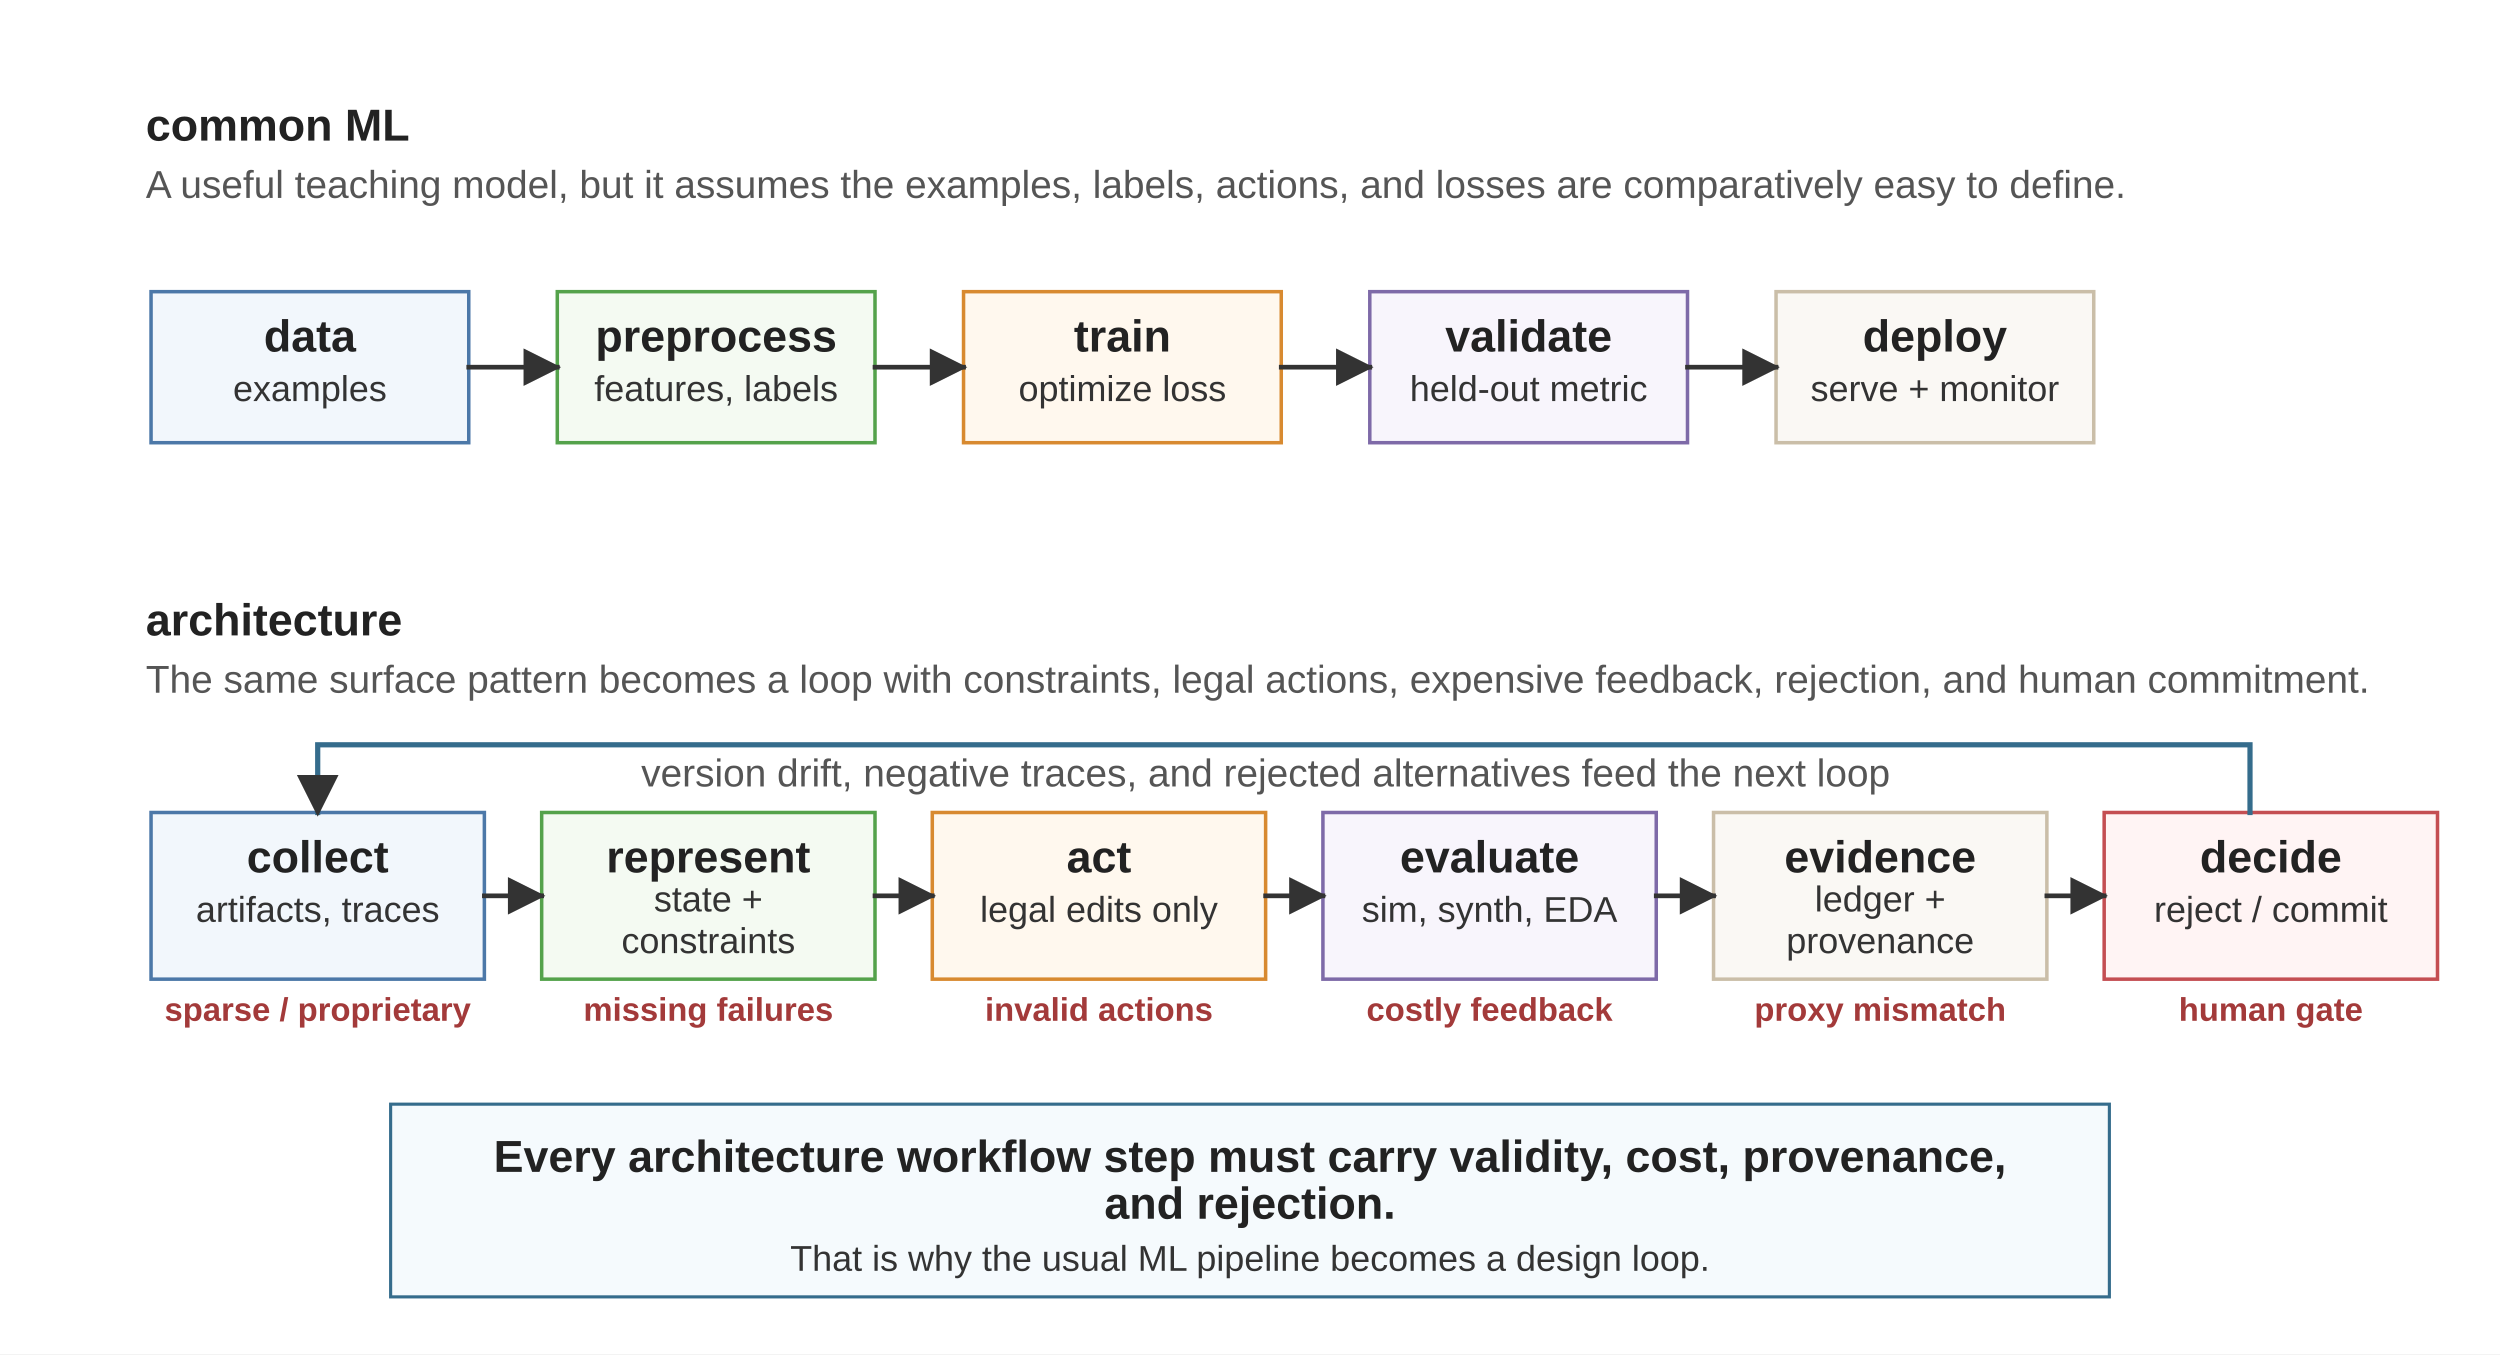
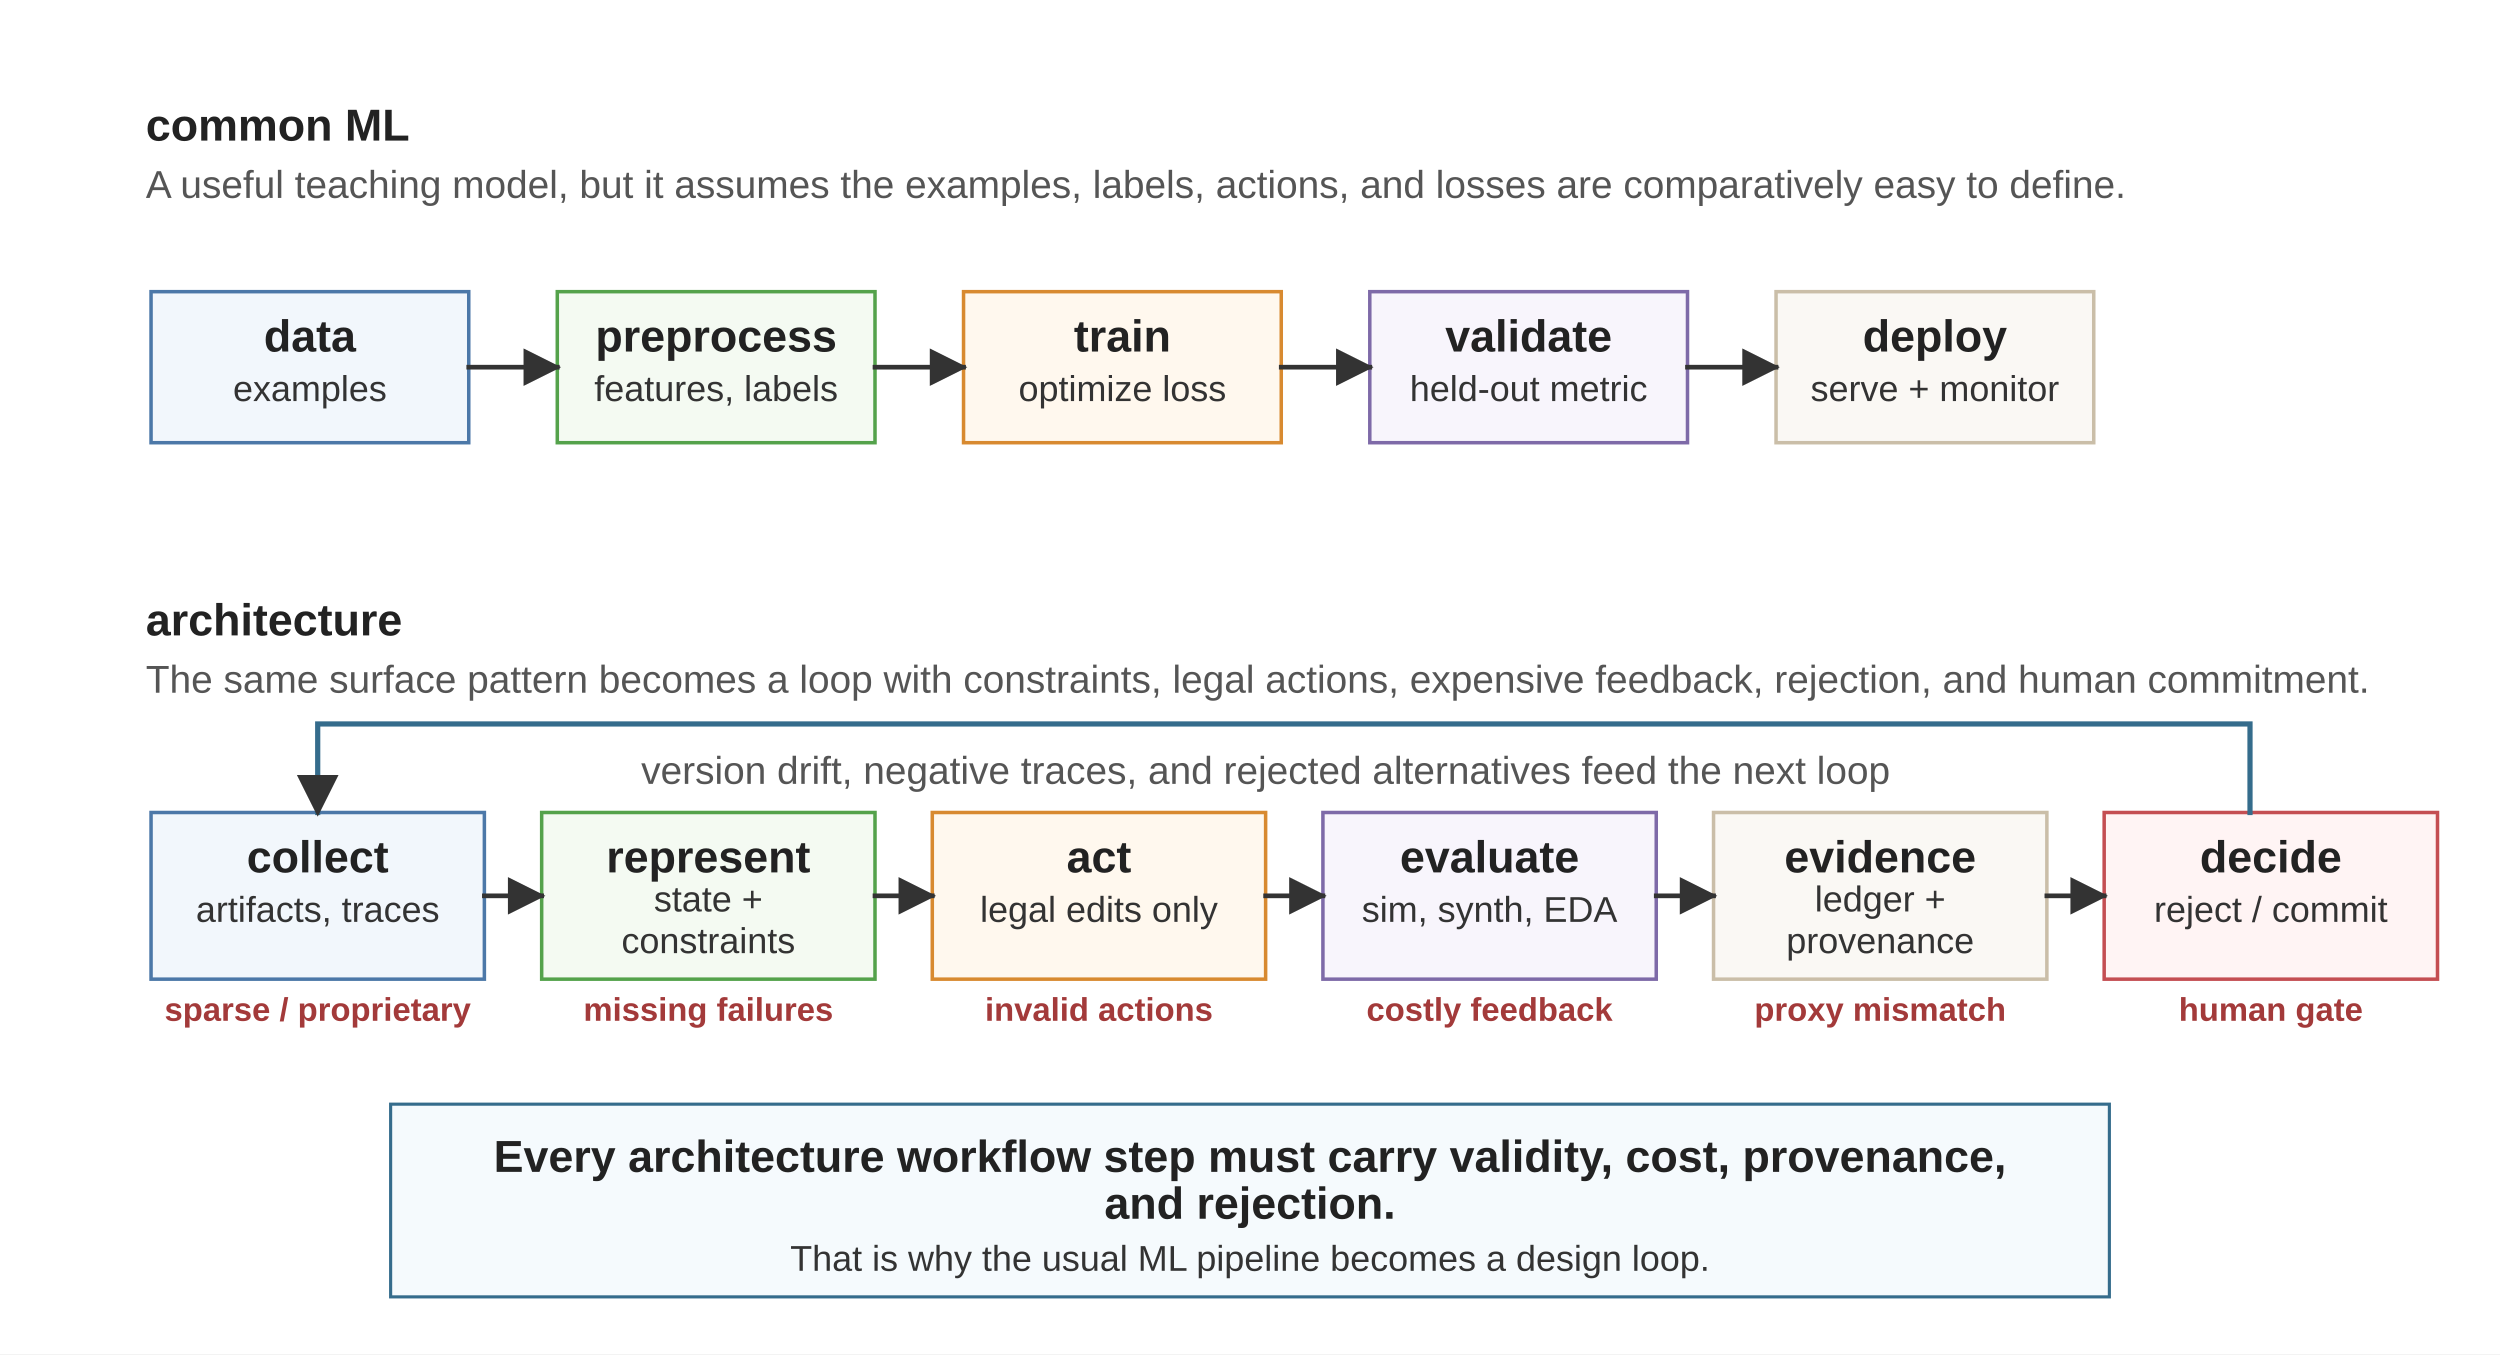
<svg xmlns="http://www.w3.org/2000/svg" viewBox="0 0 960 520" role="img">
  <defs>
    <marker id="arrow" viewBox="0 0 10 10" refX="9" refY="5" markerWidth="8" markerHeight="8" orient="auto-start-reverse">
      <path d="M 0 0 L 10 5 L 0 10 z" fill="#333333" />
    </marker>
    <style>
      .font { font-family: Arial, Helvetica, sans-serif; }
      .panel-label { font-size: 17.2px; font-weight: 700; fill: #222222; }
      .panel-note { font-size: 14.9px; fill: #555555; }
      .box { fill: #ffffff; stroke-width: 1.35; }
      .blue { fill: #F2F7FC; stroke: #4C78A8; }
      .green { fill: #F4FAF2; stroke: #54A24B; }
      .orange { fill: #FFF8EE; stroke: #D88A30; }
      .purple { fill: #F8F5FC; stroke: #7E6AA8; }
      .red { fill: #FFF4F4; stroke: #C44E52; }
      .neutral { fill: #FAF8F4; stroke: #CABEA8; }
      .label { font-size: 17.2px; font-weight: 700; fill: #222222; }
      .body { font-size: 13.8px; fill: #333333; }
      .tag { font-size: 12.6px; font-weight: 700; fill: #A33A3A; }
      .arrow { stroke: #333333; stroke-width: 1.8; fill: none; stroke-linecap: square; stroke-linejoin: miter; }
      .loop { stroke: #356C8C; stroke-width: 2; fill: none; stroke-linecap: square; stroke-linejoin: miter; }
      .callout { fill: #F5FAFD; stroke: #356C8C; stroke-width: 1.2; }
    </style>
  </defs>
  <rect width="960" height="520" fill="#ffffff" />
  <g class="font">
    <text class="panel-label" x="56" y="54">common ML</text>
    <text class="panel-note" x="56" y="76">A useful teaching model, but it assumes the examples, labels, actions, and losses are comparatively easy to define.</text>
    <rect class="box blue" x="58" y="112" width="122" height="58" />
    <text class="label" x="119" y="135" text-anchor="middle">data</text>
    <text class="body" x="119" y="154" text-anchor="middle">examples</text>
    <rect class="box green" x="214" y="112" width="122" height="58" />
    <text class="label" x="275" y="135" text-anchor="middle">preprocess</text>
    <text class="body" x="275" y="154" text-anchor="middle">features, labels</text>
    <rect class="box orange" x="370" y="112" width="122" height="58" />
    <text class="label" x="431" y="135" text-anchor="middle">train</text>
    <text class="body" x="431" y="154" text-anchor="middle">optimize loss</text>
    <rect class="box purple" x="526" y="112" width="122" height="58" />
    <text class="label" x="587" y="135" text-anchor="middle">validate</text>
    <text class="body" x="587" y="154" text-anchor="middle">held-out metric</text>
    <rect class="box neutral" x="682" y="112" width="122" height="58" />
    <text class="label" x="743" y="135" text-anchor="middle">deploy</text>
    <text class="body" x="743" y="154" text-anchor="middle">serve + monitor</text>
    <line class="arrow" x1="180" y1="141" x2="214" y2="141" marker-end="url(#arrow)" />
    <line class="arrow" x1="336" y1="141" x2="370" y2="141" marker-end="url(#arrow)" />
    <line class="arrow" x1="492" y1="141" x2="526" y2="141" marker-end="url(#arrow)" />
    <line class="arrow" x1="648" y1="141" x2="682" y2="141" marker-end="url(#arrow)" />
    <text class="panel-label" x="56" y="244">architecture</text>
    <text class="panel-note" x="56" y="266">The same surface pattern becomes a loop with constraints, legal actions, expensive feedback, rejection, and human commitment.</text>
    <rect class="box blue" x="58" y="312" width="128" height="64" />
    <text class="label" x="122" y="335" text-anchor="middle">collect</text>
    <text class="body" x="122" y="354" text-anchor="middle">artifacts, traces</text>
    <text class="tag" x="122" y="392" text-anchor="middle">sparse / proprietary</text>
    <rect class="box green" x="208" y="312" width="128" height="64" />
    <text class="label" x="272" y="335" text-anchor="middle">represent</text>
    <text class="body" x="272" y="350" text-anchor="middle">state +</text>
    <text class="body" x="272" y="366" text-anchor="middle">constraints</text>
    <text class="tag" x="272" y="392" text-anchor="middle">missing failures</text>
    <rect class="box orange" x="358" y="312" width="128" height="64" />
    <text class="label" x="422" y="335" text-anchor="middle">act</text>
    <text class="body" x="422" y="354" text-anchor="middle">legal edits only</text>
    <text class="tag" x="422" y="392" text-anchor="middle">invalid actions</text>
    <rect class="box purple" x="508" y="312" width="128" height="64" />
    <text class="label" x="572" y="335" text-anchor="middle">evaluate</text>
    <text class="body" x="572" y="354" text-anchor="middle">sim, synth, EDA</text>
    <text class="tag" x="572" y="392" text-anchor="middle">costly feedback</text>
    <rect class="box neutral" x="658" y="312" width="128" height="64" />
    <text class="label" x="722" y="335" text-anchor="middle">evidence</text>
    <text class="body" x="722" y="350" text-anchor="middle">ledger +</text>
    <text class="body" x="722" y="366" text-anchor="middle">provenance</text>
    <text class="tag" x="722" y="392" text-anchor="middle">proxy mismatch</text>
    <rect class="box red" x="808" y="312" width="128" height="64" />
    <text class="label" x="872" y="335" text-anchor="middle">decide</text>
    <text class="body" x="872" y="354" text-anchor="middle">reject / commit</text>
    <text class="tag" x="872" y="392" text-anchor="middle">human gate</text>
    <line class="arrow" x1="186" y1="344" x2="208" y2="344" marker-end="url(#arrow)" />
    <line class="arrow" x1="336" y1="344" x2="358" y2="344" marker-end="url(#arrow)" />
    <line class="arrow" x1="486" y1="344" x2="508" y2="344" marker-end="url(#arrow)" />
    <line class="arrow" x1="636" y1="344" x2="658" y2="344" marker-end="url(#arrow)" />
    <line class="arrow" x1="786" y1="344" x2="808" y2="344" marker-end="url(#arrow)" />
-     <path class="loop" d="M 864 312 L 864 286 L 122 286 L 122 312" marker-end="url(#arrow)" />
-     <text class="panel-note" x="486" y="302" text-anchor="middle">version drift, negative traces, and rejected alternatives feed the next loop</text>
+     <path class="loop" d="M 864 312 L 864 278 L 122 278 L 122 312" marker-end="url(#arrow)" />
+     <rect x="278" y="286" width="416" height="20" fill="#ffffff" opacity="0.92" />
+     <text class="panel-note" x="486" y="301" text-anchor="middle">version drift, negative traces, and rejected alternatives feed the next loop</text>
    <rect class="callout" x="150" y="424" width="660" height="74" />
    <text class="label" x="480" y="450" text-anchor="middle">Every architecture workflow step must carry validity, cost, provenance,</text>
    <text class="label" x="480" y="468" text-anchor="middle">and rejection.</text>
    <text class="body" x="480" y="488" text-anchor="middle">That is why the usual ML pipeline becomes a design loop.</text>
  </g>
</svg>
